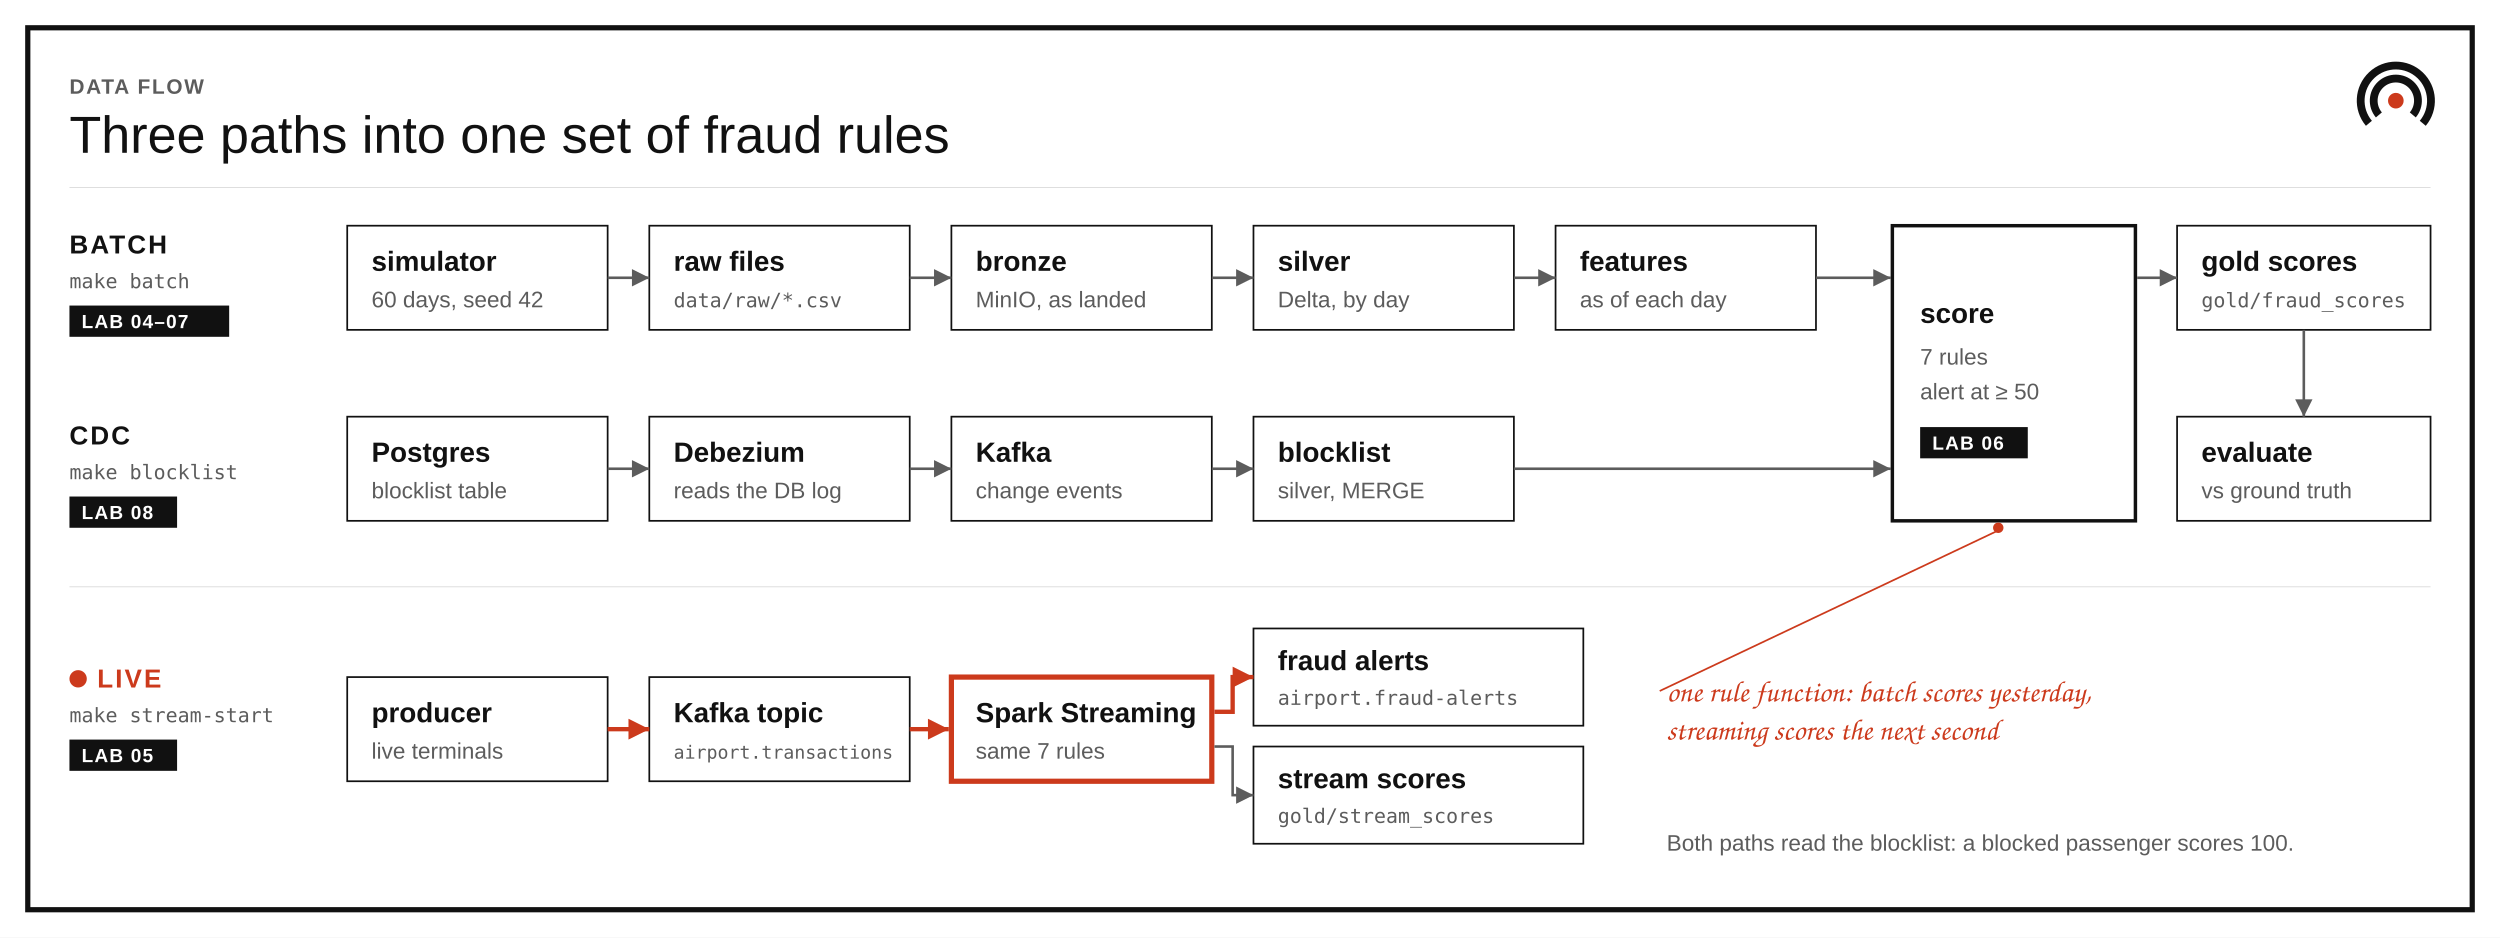
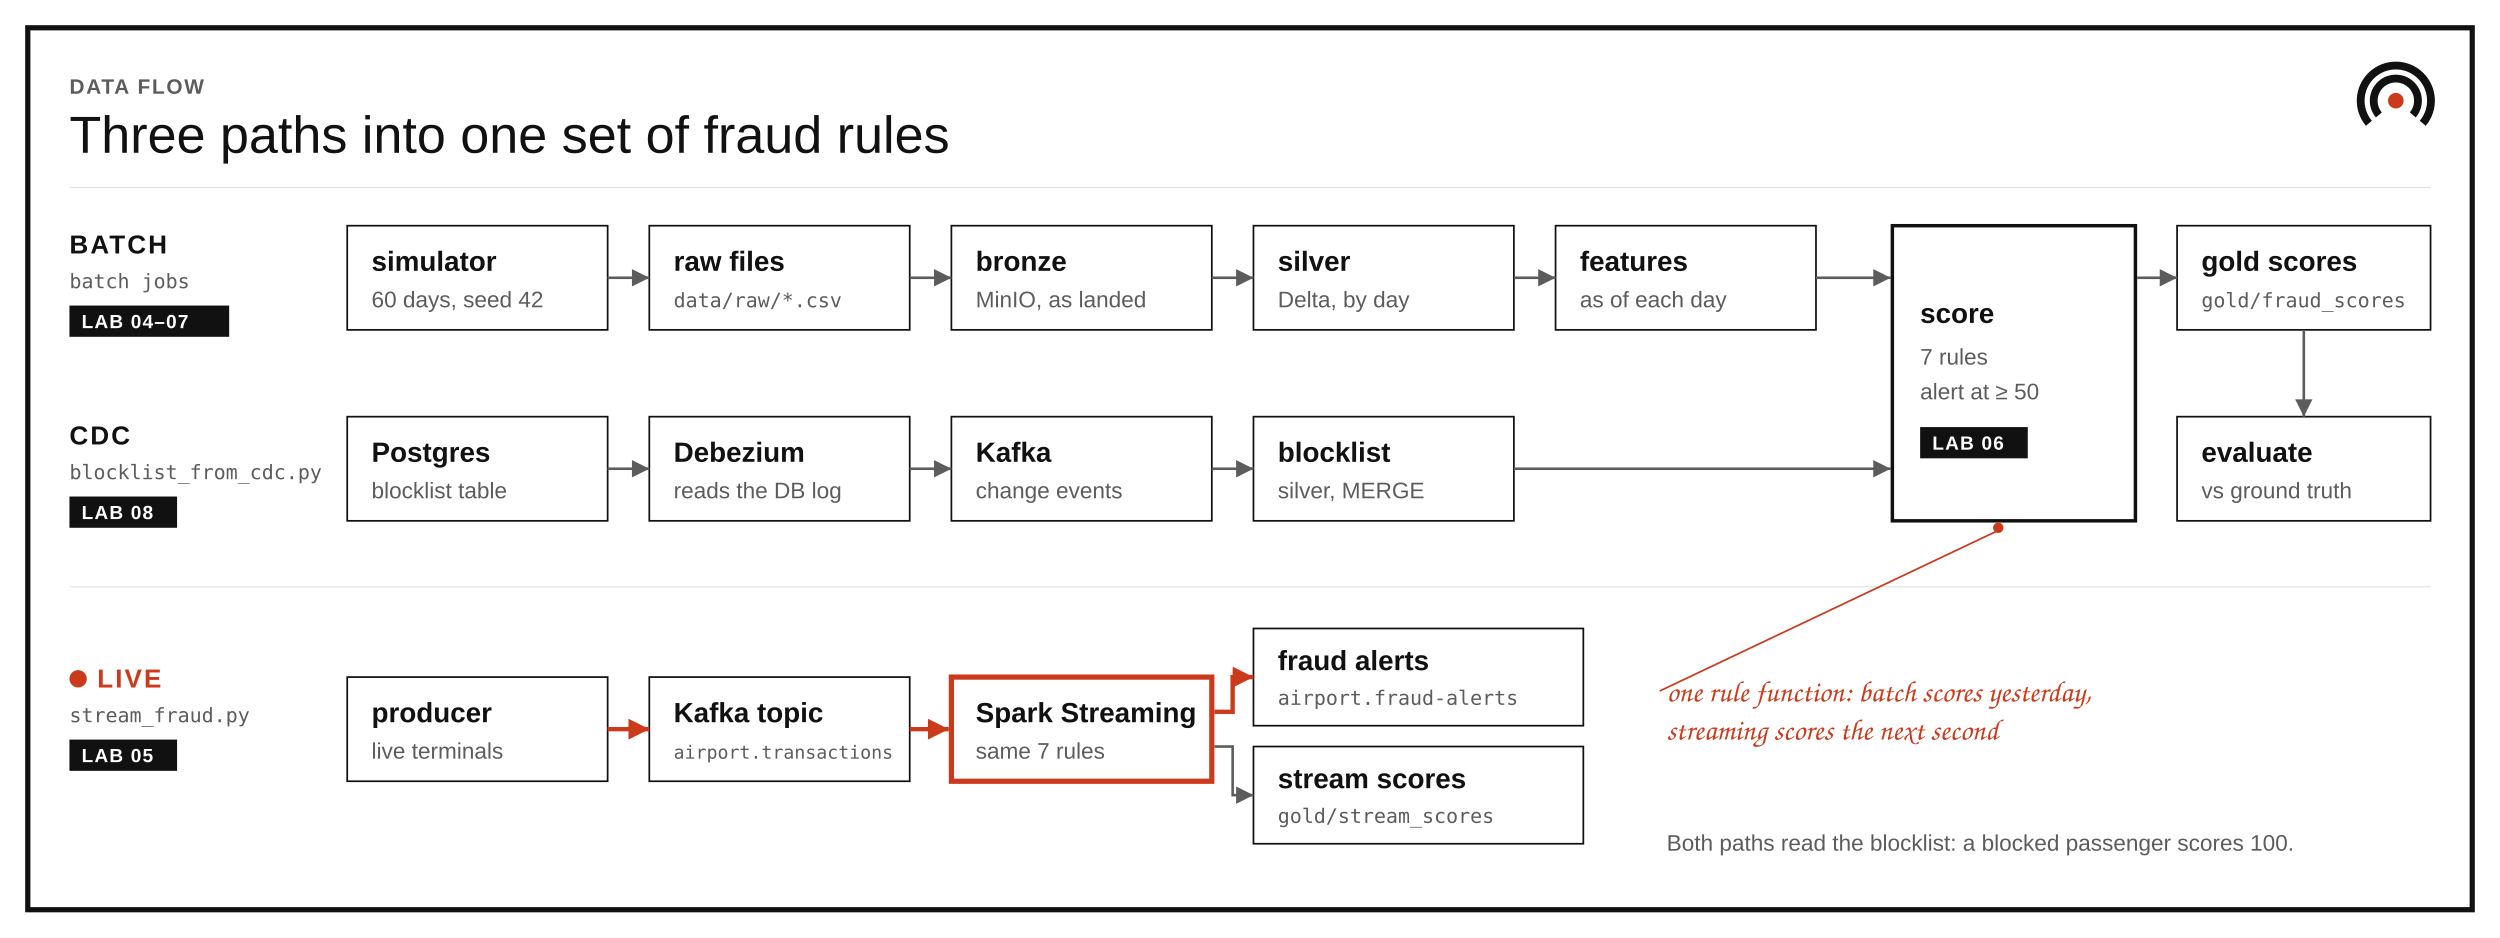
<svg xmlns="http://www.w3.org/2000/svg" viewBox="0 0 1440 540" width="1440" height="540" role="img" aria-labelledby="t d">
  <defs>
    <style>
      .sans{font-family:'IBM Plex Sans','Helvetica Neue',Arial,sans-serif}
      .light{font-family:'IBM Plex Sans','Helvetica Neue',Arial,sans-serif;font-weight:300}
      .cond{font-family:'IBM Plex Sans Condensed','Arial Narrow','Helvetica Neue',Arial,sans-serif;font-weight:600;letter-spacing:.08em}
      .mono{font-family:'IBM Plex Mono',Menlo,Consolas,monospace}
      .hand{font-family:'Architects Daughter','Bradley Hand','Segoe Print','Comic Sans MS',cursive}
      .n{fill:#FFFFFF;stroke:#111111;stroke-width:1}
      .h{font-size:16px;font-weight:600;fill:#111111}
      .s{font-size:13px;fill:#5C5C5C}
      .sm{font-size:11.5px;fill:#5C5C5C}
      .kick{font-size:12px;fill:#5C5C5C}
      .tag{font-size:11px;fill:#FFFFFF;letter-spacing:.06em}
      .w{fill:none;stroke:#5C5C5C;stroke-width:1.5}
      .r{fill:none;stroke:#CC3A1C;stroke-width:2.5}
    </style>
    <marker id="a" viewBox="0 0 10 10" refX="10" refY="5" markerUnits="userSpaceOnUse" markerWidth="10" markerHeight="10" orient="auto">
      <path d="M0,0 L10,5 L0,10 z" fill="#5C5C5C" />
    </marker>
    <marker id="ar" viewBox="0 0 10 10" refX="10" refY="5" markerUnits="userSpaceOnUse" markerWidth="12" markerHeight="12" orient="auto">
      <path d="M0,0 L10,5 L0,10 z" fill="#CC3A1C" />
    </marker>
  </defs>
  <rect width="1440" height="540" fill="#FFFFFF" />
  <rect x="16" y="16" width="1408" height="508" fill="none" stroke="#111111" stroke-width="3" />
  <text x="40" y="54" class="cond kick">DATA FLOW</text>
  <text x="40" y="88" class="light" font-size="30" fill="#111111">Three paths into one set of fraud rules</text>
  <g transform="translate(1356,34) scale(0.75)">
    <path d="M11.32,49.36 A27,27 0 1 1 52.68,49.36" fill="none" stroke="#111111" stroke-width="6" />
    <path d="M18.98,42.93 A17,17 0 1 1 45.02,42.93" fill="none" stroke="#111111" stroke-width="6" />
    <circle cx="32" cy="32" r="6" fill="#CC3A1C" />
  </g>
  <line x1="40" y1="108" x2="1400" y2="108" stroke="#D9D9D9" stroke-width="0.5" />
  <text x="40" y="146" class="cond" font-size="15" fill="#111111">BATCH</text>
-   <text x="40" y="166" class="mono sm">make batch</text>
+   <text x="40" y="166" class="mono sm">batch jobs</text>
  <rect x="40" y="176" width="92" height="18" fill="#111111" />
  <text x="47" y="189" class="cond tag">LAB 04–07</text>
  <text x="40" y="256" class="cond" font-size="15" fill="#111111">CDC</text>
-   <text x="40" y="276" class="mono sm">make blocklist</text>
+   <text x="40" y="276" class="mono sm">blocklist_from_cdc.py</text>
  <rect x="40" y="286" width="62" height="18" fill="#111111" />
  <text x="47" y="299" class="cond tag">LAB 08</text>
  <line x1="40" y1="338" x2="1400" y2="338" stroke="#D9D9D9" stroke-width="0.5" />
  <circle cx="45" cy="391" r="5" fill="#CC3A1C" />
  <text x="56" y="396" class="cond" font-size="15" fill="#CC3A1C">LIVE</text>
-   <text x="40" y="416" class="mono sm">make stream-start</text>
+   <text x="40" y="416" class="mono sm">stream_fraud.py</text>
  <rect x="40" y="426" width="62" height="18" fill="#111111" />
  <text x="47" y="439" class="cond tag">LAB 05</text>
  <rect x="200" y="130" width="150" height="60" class="n" />
  <text x="214" y="156" class="sans h">simulator</text>
  <text x="214" y="177" class="sans s">60 days, seed 42</text>
  <rect x="374" y="130" width="150" height="60" class="n" />
  <text x="388" y="156" class="sans h">raw files</text>
  <text x="388" y="177" class="mono sm">data/raw/*.csv</text>
  <rect x="548" y="130" width="150" height="60" class="n" />
  <text x="562" y="156" class="sans h">bronze</text>
  <text x="562" y="177" class="sans s">MinIO, as landed</text>
  <rect x="722" y="130" width="150" height="60" class="n" />
  <text x="736" y="156" class="sans h">silver</text>
  <text x="736" y="177" class="sans s">Delta, by day</text>
  <rect x="896" y="130" width="150" height="60" class="n" />
  <text x="910" y="156" class="sans h">features</text>
  <text x="910" y="177" class="sans s">as of each day</text>
  <g class="w">
    <line x1="350" y1="160" x2="374" y2="160" marker-end="url(#a)" />
    <line x1="524" y1="160" x2="548" y2="160" marker-end="url(#a)" />
    <line x1="698" y1="160" x2="722" y2="160" marker-end="url(#a)" />
    <line x1="872" y1="160" x2="896" y2="160" marker-end="url(#a)" />
    <line x1="1046" y1="160" x2="1089" y2="160" marker-end="url(#a)" />
  </g>
  <rect x="200" y="240" width="150" height="60" class="n" />
  <text x="214" y="266" class="sans h">Postgres</text>
  <text x="214" y="287" class="sans s">blocklist table</text>
  <rect x="374" y="240" width="150" height="60" class="n" />
  <text x="388" y="266" class="sans h">Debezium</text>
  <text x="388" y="287" class="sans s">reads the DB log</text>
  <rect x="548" y="240" width="150" height="60" class="n" />
  <text x="562" y="266" class="sans h">Kafka</text>
  <text x="562" y="287" class="sans s">change events</text>
  <rect x="722" y="240" width="150" height="60" class="n" />
  <text x="736" y="266" class="sans h">blocklist</text>
  <text x="736" y="287" class="sans s">silver, MERGE</text>
  <g class="w">
    <line x1="350" y1="270" x2="374" y2="270" marker-end="url(#a)" />
    <line x1="524" y1="270" x2="548" y2="270" marker-end="url(#a)" />
    <line x1="698" y1="270" x2="722" y2="270" marker-end="url(#a)" />
    <line x1="872" y1="270" x2="1089" y2="270" marker-end="url(#a)" />
  </g>
  <rect x="1090" y="130" width="140" height="170" fill="#FFFFFF" stroke="#111111" stroke-width="2" />
  <text x="1106" y="186" class="sans h" font-size="20">score</text>
  <text x="1106" y="210" class="sans s">7 rules</text>
  <text x="1106" y="230" class="sans s">alert at ≥ 50</text>
  <rect x="1106" y="246" width="62" height="18" fill="#111111" />
  <text x="1113" y="259" class="cond tag">LAB 06</text>
  <rect x="1254" y="130" width="146" height="60" class="n" />
  <text x="1268" y="156" class="sans h">gold scores</text>
  <text x="1268" y="177" class="mono sm">gold/fraud_scores</text>
  <rect x="1254" y="240" width="146" height="60" class="n" />
  <text x="1268" y="266" class="sans h">evaluate</text>
  <text x="1268" y="287" class="sans s">vs ground truth</text>
  <g class="w">
    <line x1="1231" y1="160" x2="1254" y2="160" marker-end="url(#a)" />
    <line x1="1327" y1="190" x2="1327" y2="240" marker-end="url(#a)" />
  </g>
  <rect x="200" y="390" width="150" height="60" class="n" />
  <text x="214" y="416" class="sans h">producer</text>
  <text x="214" y="437" class="sans s">live terminals</text>
  <rect x="374" y="390" width="150" height="60" class="n" />
  <text x="388" y="416" class="sans h">Kafka topic</text>
  <text x="388" y="437" class="mono sm" font-size="10.5" style="font-size:10.5px">airport.transactions</text>
  <rect x="548" y="390" width="150" height="60" fill="#FFFFFF" stroke="#CC3A1C" stroke-width="3" />
  <text x="562" y="416" class="sans h">Spark Streaming</text>
  <text x="562" y="437" class="sans s">same 7 rules</text>
  <rect x="722" y="362" width="190" height="56" class="n" />
  <text x="736" y="386" class="sans h">fraud alerts</text>
  <text x="736" y="406" class="mono sm">airport.fraud-alerts</text>
  <rect x="722" y="430" width="190" height="56" class="n" />
  <text x="736" y="454" class="sans h">stream scores</text>
  <text x="736" y="474" class="mono sm">gold/stream_scores</text>
  <line x1="350" y1="420" x2="374" y2="420" class="r" marker-end="url(#ar)" />
  <line x1="524" y1="420" x2="546.5" y2="420" class="r" marker-end="url(#ar)" />
  <path d="M699.5,410 H710 V390 H722" class="r" marker-end="url(#ar)" />
  <path d="M699.5,430 H710 V458 H722" class="w" marker-end="url(#a)" />
  <g class="hand" font-size="17" fill="#CC3A1C">
    <text x="960" y="404">one rule function: batch scores yesterday,</text>
    <text x="960" y="426">streaming scores the next second</text>
    <line x1="956" y1="398" x2="1150" y2="306" stroke="#CC3A1C" stroke-width="1" />
    <circle cx="1151" cy="304" r="3" fill="#CC3A1C" />
  </g>
  <text x="960" y="490" class="sans s">Both paths read the blocklist: a blocked passenger scores 100.</text>
</svg>
